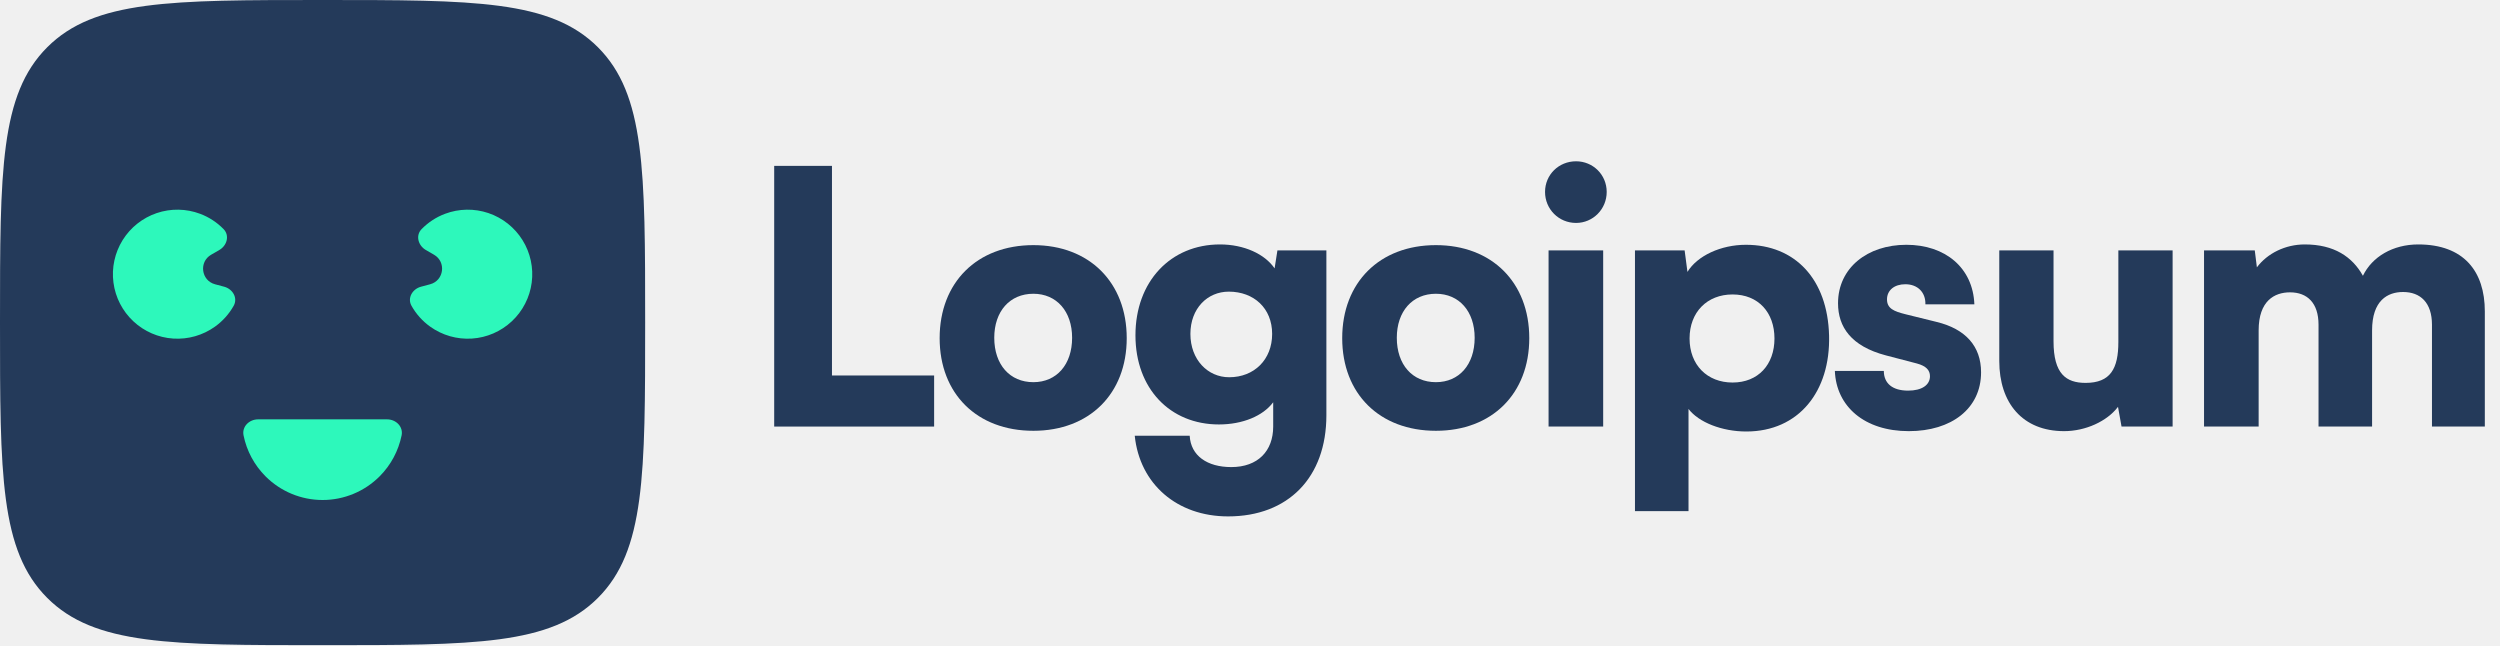
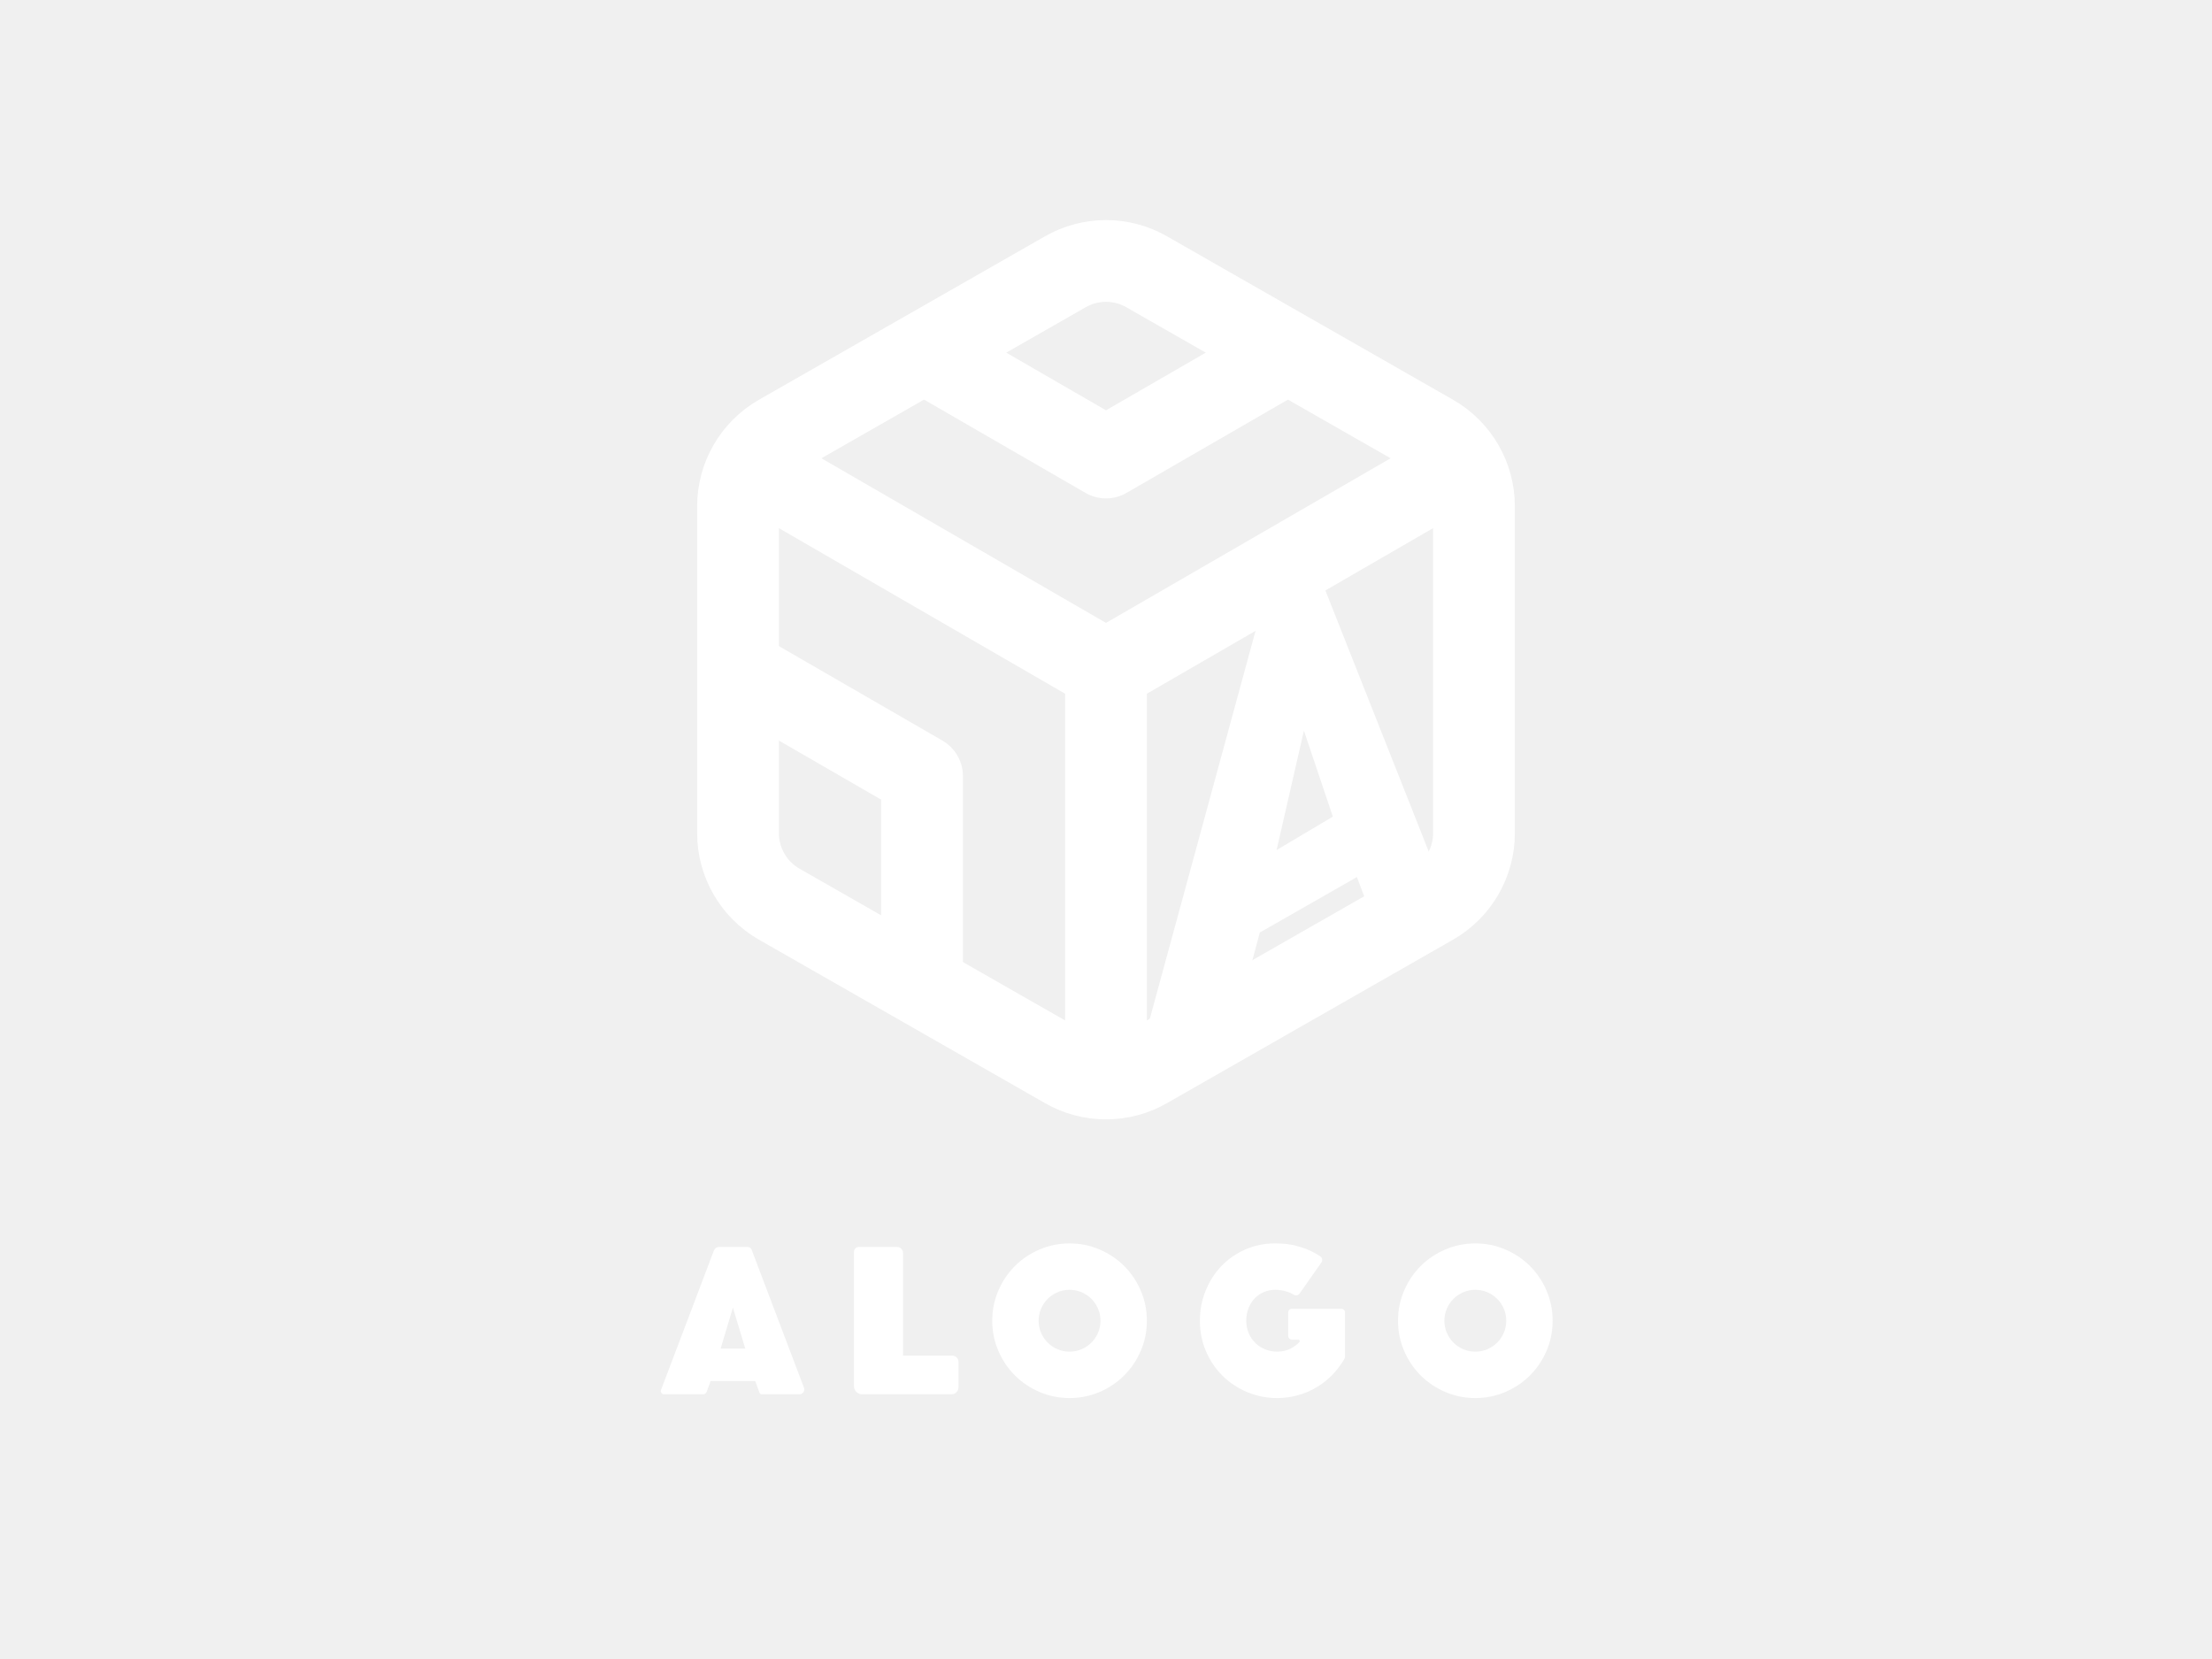
- <svg xmlns="http://www.w3.org/2000/svg" id="logo-34" width="155" height="40" viewBox="0 0 155 40" fill="none">
-   <path d="M51.582 10.284H48V26.447H57.916V23.28H51.582V10.284Z" class="ccustom" fill="#243A5A" />
-   <path d="M58.258 20.965C58.258 24.416 60.574 26.709 64.069 26.709C67.541 26.709 69.857 24.416 69.857 20.965C69.857 17.514 67.541 15.198 64.069 15.198C60.574 15.198 58.258 17.514 58.258 20.965ZM61.644 20.943C61.644 19.305 62.605 18.213 64.069 18.213C65.51 18.213 66.471 19.305 66.471 20.943C66.471 22.603 65.51 23.695 64.069 23.695C62.605 23.695 61.644 22.603 61.644 20.943Z" class="ccustom" fill="#243A5A" />
-   <path d="M70.398 20.79C70.398 24.088 72.538 26.316 75.574 26.316C77.038 26.316 78.305 25.792 78.938 24.94V26.447C78.938 27.954 77.999 28.959 76.339 28.959C74.854 28.959 73.827 28.26 73.761 27.015H70.354C70.66 30.008 72.975 32.017 76.142 32.017C79.877 32.017 82.236 29.593 82.236 25.748V15.526H79.2L79.025 16.64C78.414 15.745 77.125 15.155 75.64 15.155C72.582 15.155 70.398 17.448 70.398 20.79ZM73.805 20.703C73.805 19.13 74.854 18.082 76.186 18.082C77.737 18.082 78.873 19.108 78.873 20.703C78.873 22.297 77.759 23.389 76.208 23.389C74.876 23.389 73.805 22.297 73.805 20.703Z" class="ccustom" fill="#243A5A" />
-   <path d="M83.217 20.965C83.217 24.416 85.532 26.709 89.027 26.709C92.5 26.709 94.815 24.416 94.815 20.965C94.815 17.514 92.5 15.198 89.027 15.198C85.532 15.198 83.217 17.514 83.217 20.965ZM86.602 20.943C86.602 19.305 87.563 18.213 89.027 18.213C90.468 18.213 91.429 19.305 91.429 20.943C91.429 22.603 90.468 23.695 89.027 23.695C87.563 23.695 86.602 22.603 86.602 20.943Z" class="ccustom" fill="#243A5A" />
-   <path d="M97.715 13.822C98.763 13.822 99.615 12.97 99.615 11.9C99.615 10.83 98.763 10 97.715 10C96.645 10 95.793 10.83 95.793 11.9C95.793 12.97 96.645 13.822 97.715 13.822ZM96.011 26.447H99.397V15.526H96.011V26.447Z" class="ccustom" fill="#243A5A" />
-   <path d="M101.368 31.689H104.688V25.355C105.321 26.185 106.763 26.753 108.27 26.753C111.524 26.753 113.49 24.263 113.403 20.812C113.315 17.295 111.284 15.177 108.248 15.177C106.697 15.177 105.234 15.854 104.622 16.858L104.447 15.526H101.368V31.689ZM104.753 20.987C104.753 19.349 105.845 18.256 107.418 18.256C109.012 18.256 110.017 19.37 110.017 20.987C110.017 22.603 109.012 23.717 107.418 23.717C105.845 23.717 104.753 22.625 104.753 20.987Z" class="ccustom" fill="#243A5A" />
-   <path d="M113.761 22.996C113.848 25.202 115.596 26.731 118.348 26.731C120.991 26.731 122.826 25.333 122.826 23.084C122.826 21.467 121.865 20.397 120.073 19.96L118.13 19.48C117.431 19.305 116.994 19.13 116.994 18.562C116.994 17.994 117.452 17.623 118.13 17.623C118.894 17.623 119.396 18.125 119.375 18.868H122.411C122.323 16.596 120.598 15.177 118.195 15.177C115.771 15.177 113.958 16.618 113.958 18.802C113.958 20.266 114.766 21.467 116.928 22.035L118.85 22.537C119.418 22.69 119.658 22.952 119.658 23.324C119.658 23.87 119.156 24.219 118.304 24.219C117.321 24.219 116.797 23.761 116.797 22.996H113.761Z" class="ccustom" fill="#243A5A" />
-   <path d="M127.974 26.731C129.307 26.731 130.639 26.119 131.316 25.224L131.535 26.447H134.702V15.526H131.338V21.205C131.338 22.843 130.858 23.739 129.307 23.739C128.105 23.739 127.319 23.193 127.319 21.161V15.526H123.955V22.384C123.955 24.984 125.397 26.731 127.974 26.731Z" class="ccustom" fill="#243A5A" />
-   <path d="M140.036 26.447V20.484C140.036 18.649 141.019 18.125 141.98 18.125C143.05 18.125 143.749 18.781 143.749 20.135V26.447H147.069V20.484C147.069 18.628 148.03 18.104 148.991 18.104C150.061 18.104 150.782 18.759 150.782 20.135V26.447H154.059V19.305C154.059 16.815 152.748 15.155 149.93 15.155C148.358 15.155 147.069 15.919 146.501 17.099C145.846 15.919 144.71 15.155 142.897 15.155C141.696 15.155 140.582 15.701 139.927 16.575L139.796 15.526H136.65V26.447H140.036Z" class="ccustom" fill="#243A5A" />
-   <path d="M0 20C0 10.572 0 5.858 2.929 2.929C5.858 0 10.572 0 20 0C29.428 0 34.142 0 37.071 2.929C40 5.858 40 10.572 40 20C40 29.428 40 34.142 37.071 37.071C34.142 40 29.428 40 20 40C10.572 40 5.858 40 2.929 37.071C0 34.142 0 29.428 0 20Z" class="ccustom" fill="#243A5A" />
-   <path d="M24 26C24.552 26 25.01 26.452 24.9 26.993C24.706 27.949 24.235 28.835 23.535 29.535C22.598 30.473 21.326 31 20 31C18.674 31 17.402 30.473 16.465 29.535C15.764 28.835 15.293 27.949 15.1 26.993C14.99 26.452 15.448 26 16 26L24 26Z" class="ccompli2" fill="#2DF8BB" />
-   <path d="M26.102 17.776C25.569 17.919 25.242 18.477 25.513 18.959C25.797 19.466 26.191 19.908 26.67 20.251C27.422 20.79 28.338 21.052 29.262 20.991C30.185 20.931 31.059 20.552 31.734 19.919C32.41 19.287 32.845 18.44 32.966 17.522C33.087 16.605 32.886 15.674 32.397 14.888C31.908 14.102 31.162 13.51 30.286 13.212C29.41 12.915 28.457 12.93 27.591 13.256C27.04 13.464 26.545 13.789 26.139 14.205C25.753 14.6 25.924 15.224 26.402 15.5L26.909 15.793C27.681 16.238 27.529 17.394 26.668 17.625L26.102 17.776Z" class="ccompli2" fill="#2DF8BB" />
-   <path d="M13.898 17.776C14.431 17.919 14.758 18.477 14.488 18.959C14.203 19.466 13.809 19.908 13.33 20.251C12.578 20.79 11.662 21.052 10.739 20.991C9.815 20.931 8.941 20.552 8.266 19.919C7.59 19.287 7.155 18.44 7.034 17.522C6.913 16.605 7.115 15.674 7.603 14.888C8.092 14.102 8.838 13.51 9.714 13.212C10.591 12.915 11.543 12.93 12.409 13.256C12.961 13.464 13.456 13.789 13.862 14.205C14.248 14.6 14.076 15.224 13.598 15.5L13.091 15.793C12.319 16.238 12.472 17.394 13.332 17.625L13.898 17.776Z" class="ccompli2" fill="#2DF8BB" />
+ <svg xmlns="http://www.w3.org/2000/svg" fill="#fff" width="100%" height="100%" viewBox="0 0 800 600" version="1.1" xml:space="preserve" style="fill-rule:evenodd;clip-rule:evenodd;stroke-linecap:round;stroke-linejoin:round;">
+   <g>
+     <g>
+       <path d="M533.083,301.361l-0,-118.296c-0.011,-10.542 -5.658,-20.311 -14.787,-25.581l-103.509,-59.148c-9.139,-5.277 -20.435,-5.277 -29.574,-0l-103.509,59.148c-9.129,5.27 -14.776,15.039 -14.787,25.581l0,118.296c0.011,10.542 5.658,20.31 14.787,25.581l103.509,59.148c9.139,5.277 20.435,5.277 29.574,0l103.509,-59.148c9.129,-5.271 14.776,-15.039 14.787,-25.581Z" style="fill:none;fill-rule:nonzero;stroke:#FFF;stroke-width:29.57px;" />
+       <path d="M333.459,127.022l66.541,38.447l66.541,-38.447" style="fill:none;fill-rule:nonzero;stroke:#FFF;stroke-width:29.57px;stroke-linecap:butt;" />
+       <path d="M333.459,357.404l-0,-76.745l-66.542,-38.446" style="fill:none;fill-rule:nonzero;stroke:#FFF;stroke-width:29.57px;stroke-linecap:butt;" />
+       <path d="M270.91,167.687l129.09,74.674l129.09,-74.674" style="fill:none;fill-rule:nonzero;stroke:#FFF;stroke-width:29.57px;stroke-linecap:butt;" />
+       <path d="M400,391.266l0,-149.053" style="fill:none;fill-rule:nonzero;stroke:#FFF;stroke-width:29.57px;stroke-linecap:butt;" />
+       <path d="M454.321,227.276l24.84,-14.192l39.277,99.232l-24.286,13.876l-3.416,-8.993l-35.124,20.067l-3.415,12.897l-37.154,21.227l39.278,-144.114Zm27.721,68.074l-10.466,-31.116l-9.877,43.194l20.343,-12.078Z" style="fill-rule:nonzero;" />
+     </g>
+     <g>
+       <path d="M258.198,452.25c0.29,-0.765 1.023,-1.271 1.842,-1.271c2.571,0 8.093,0 10.389,0c0.622,0 1.179,0.385 1.4,0.966c2.353,6.204 15.351,40.471 18.931,49.911c0.207,0.546 0.133,1.159 -0.199,1.64c-0.332,0.481 -0.879,0.768 -1.463,0.768l-13.548,-0c-0.392,-0 -0.743,-0.245 -0.878,-0.613c-0.474,-1.293 -1.532,-4.181 -1.532,-4.181l-16.138,0c0,0 -0.917,2.503 -1.426,3.891c-0.199,0.542 -0.715,0.903 -1.292,0.903c-2.743,-0 -10.635,-0 -14.123,-0c-0.384,-0 -0.743,-0.189 -0.961,-0.505c-0.218,-0.316 -0.267,-0.719 -0.131,-1.078c3.008,-7.931 16.41,-43.262 19.129,-50.431Zm11.338,35.477l-4.465,-14.809l-4.443,14.809l8.908,-0Z" style="fill-rule:nonzero;" />
+       <path d="M310.574,450.979c-0.457,0 -0.896,0.182 -1.22,0.505c-0.323,0.324 -0.505,0.763 -0.505,1.22c0,7.681 0,38.817 0,48.602c0,0.784 0.312,1.537 0.866,2.091c0.555,0.555 1.307,0.867 2.092,0.867c7.192,-0 25.502,-0 32.278,-0c1.42,-0 2.572,-1.152 2.572,-2.573c-0,-2.614 -0,-6.626 -0,-9.13c-0,-1.258 -1.02,-2.278 -2.278,-2.278c-5.258,0 -17.795,0 -17.795,0l-0,-37.154c-0,-1.187 -0.963,-2.15 -2.15,-2.15c-3.559,0 -10.603,0 -13.86,0Z" style="fill-rule:nonzero;" />
+       <path d="M358.858,477.661c0,-3.834 0.733,-7.456 2.197,-10.864c1.465,-3.409 3.462,-6.378 5.992,-8.908c2.529,-2.53 5.499,-4.527 8.907,-5.991c3.409,-1.465 7.03,-2.197 10.865,-2.197c3.834,-0 7.456,0.732 10.864,2.197c3.409,1.464 6.378,3.461 8.908,5.991c2.529,2.53 4.527,5.499 5.991,8.908c1.465,3.408 2.197,7.03 2.197,10.864c0,3.835 -0.732,7.456 -2.197,10.865c-1.464,3.408 -3.462,6.377 -5.991,8.907c-2.53,2.53 -5.499,4.527 -8.908,5.992c-3.408,1.464 -7.03,2.197 -10.864,2.197c-3.835,-0 -7.456,-0.733 -10.865,-2.197c-3.408,-1.465 -6.378,-3.462 -8.907,-5.992c-2.53,-2.53 -4.527,-5.499 -5.992,-8.907c-1.464,-3.409 -2.197,-7.03 -2.197,-10.865Zm16.777,0c-0,1.545 0.292,2.996 0.878,4.354c0.586,1.358 1.385,2.543 2.397,3.555c1.012,1.012 2.197,1.811 3.555,2.397c1.358,0.585 2.809,0.878 4.354,0.878c1.544,0 2.995,-0.293 4.354,-0.878c1.358,-0.586 2.543,-1.385 3.554,-2.397c1.012,-1.012 1.811,-2.197 2.397,-3.555c0.586,-1.358 0.879,-2.809 0.879,-4.354c-0,-1.544 -0.293,-2.996 -0.879,-4.354c-0.586,-1.358 -1.385,-2.543 -2.397,-3.555c-1.011,-1.011 -2.196,-1.81 -3.554,-2.396c-1.359,-0.586 -2.81,-0.879 -4.354,-0.879c-1.545,0 -2.996,0.293 -4.354,0.879c-1.358,0.586 -2.543,1.385 -3.555,2.396c-1.012,1.012 -1.811,2.197 -2.397,3.555c-0.586,1.358 -0.878,2.81 -0.878,4.354Z" style="fill-rule:nonzero;" />
+       <path d="M469.984,467.859c-0.465,0.662 -1.37,0.839 -2.052,0.402c-0.708,-0.455 -1.519,-0.82 -2.425,-1.105c-1.438,-0.453 -2.849,-0.679 -4.234,-0.679c-1.544,0 -2.956,0.28 -4.234,0.839c-1.278,0.559 -2.383,1.331 -3.315,2.317c-0.932,0.985 -1.664,2.17 -2.197,3.555c-0.533,1.384 -0.799,2.875 -0.799,4.473c0,1.598 0.293,3.089 0.879,4.474c0.586,1.385 1.385,2.57 2.397,3.555c1.011,0.985 2.196,1.757 3.554,2.317c1.359,0.559 2.81,0.838 4.354,0.838c1.811,0 3.462,-0.386 4.953,-1.158c1.158,-0.599 2.187,-1.367 3.088,-2.303c0.138,-0.147 0.175,-0.361 0.096,-0.546c-0.08,-0.184 -0.262,-0.304 -0.463,-0.304c-0.675,-0.003 -1.542,-0.003 -2.264,-0.003c-0.376,0 -0.736,-0.149 -1.001,-0.414c-0.265,-0.265 -0.414,-0.625 -0.414,-1c-0,-2.22 -0,-6.483 -0,-8.566c-0,-0.319 0.127,-0.625 0.352,-0.851c0.226,-0.226 0.532,-0.353 0.852,-0.353c3.626,0 14.421,0 18.09,0c0.683,0 1.237,0.554 1.237,1.237c-0,3.517 -0,13.478 -0,15.942c-0,0.371 -0.098,0.735 -0.285,1.055c-1.166,1.987 -2.535,3.805 -4.109,5.453c-1.704,1.784 -3.608,3.315 -5.712,4.593c-2.104,1.278 -4.381,2.264 -6.83,2.956c-2.45,0.692 -4.98,1.039 -7.59,1.039c-3.834,-0 -7.456,-0.719 -10.864,-2.157c-3.409,-1.438 -6.378,-3.409 -8.908,-5.912c-2.529,-2.503 -4.527,-5.459 -5.991,-8.867c-1.465,-3.409 -2.197,-7.084 -2.197,-11.025c-0,-3.834 0.692,-7.456 2.077,-10.864c1.385,-3.409 3.289,-6.378 5.712,-8.908c2.423,-2.53 5.299,-4.527 8.628,-5.991c3.328,-1.465 6.91,-2.197 10.744,-2.197c2.983,-0 5.566,0.293 7.749,0.879c2.184,0.585 4.021,1.251 5.513,1.997c1.18,0.572 2.229,1.181 3.145,1.825c0.707,0.512 0.872,1.497 0.369,2.212c-1.83,2.611 -6.063,8.628 -7.905,11.245Z" style="fill-rule:nonzero;" />
+       <path d="M505.61,477.661c0,-3.834 0.733,-7.456 2.197,-10.864c1.465,-3.409 3.462,-6.378 5.992,-8.908c2.53,-2.53 5.499,-4.527 8.907,-5.991c3.409,-1.465 7.03,-2.197 10.865,-2.197c3.834,-0 7.456,0.732 10.864,2.197c3.409,1.464 6.378,3.461 8.908,5.991c2.53,2.53 4.527,5.499 5.991,8.908c1.465,3.408 2.197,7.03 2.197,10.864c0,3.835 -0.732,7.456 -2.197,10.865c-1.464,3.408 -3.461,6.377 -5.991,8.907c-2.53,2.53 -5.499,4.527 -8.908,5.992c-3.408,1.464 -7.03,2.197 -10.864,2.197c-3.835,-0 -7.456,-0.733 -10.865,-2.197c-3.408,-1.465 -6.377,-3.462 -8.907,-5.992c-2.53,-2.53 -4.527,-5.499 -5.992,-8.907c-1.464,-3.409 -2.197,-7.03 -2.197,-10.865Zm16.777,0c-0,1.545 0.293,2.996 0.878,4.354c0.586,1.358 1.385,2.543 2.397,3.555c1.012,1.012 2.197,1.811 3.555,2.397c1.358,0.585 2.809,0.878 4.354,0.878c1.544,0 2.996,-0.293 4.354,-0.878c1.358,-0.586 2.543,-1.385 3.555,-2.397c1.012,-1.012 1.81,-2.197 2.396,-3.555c0.586,-1.358 0.879,-2.809 0.879,-4.354c0,-1.544 -0.293,-2.996 -0.879,-4.354c-0.586,-1.358 -1.384,-2.543 -2.396,-3.555c-1.012,-1.011 -2.197,-1.81 -3.555,-2.396c-1.358,-0.586 -2.81,-0.879 -4.354,-0.879c-1.545,0 -2.996,0.293 -4.354,0.879c-1.358,0.586 -2.543,1.385 -3.555,2.396c-1.012,1.012 -1.811,2.197 -2.397,3.555c-0.585,1.358 -0.878,2.81 -0.878,4.354Z" style="fill-rule:nonzero;" />
+     </g>
+   </g>
</svg>
